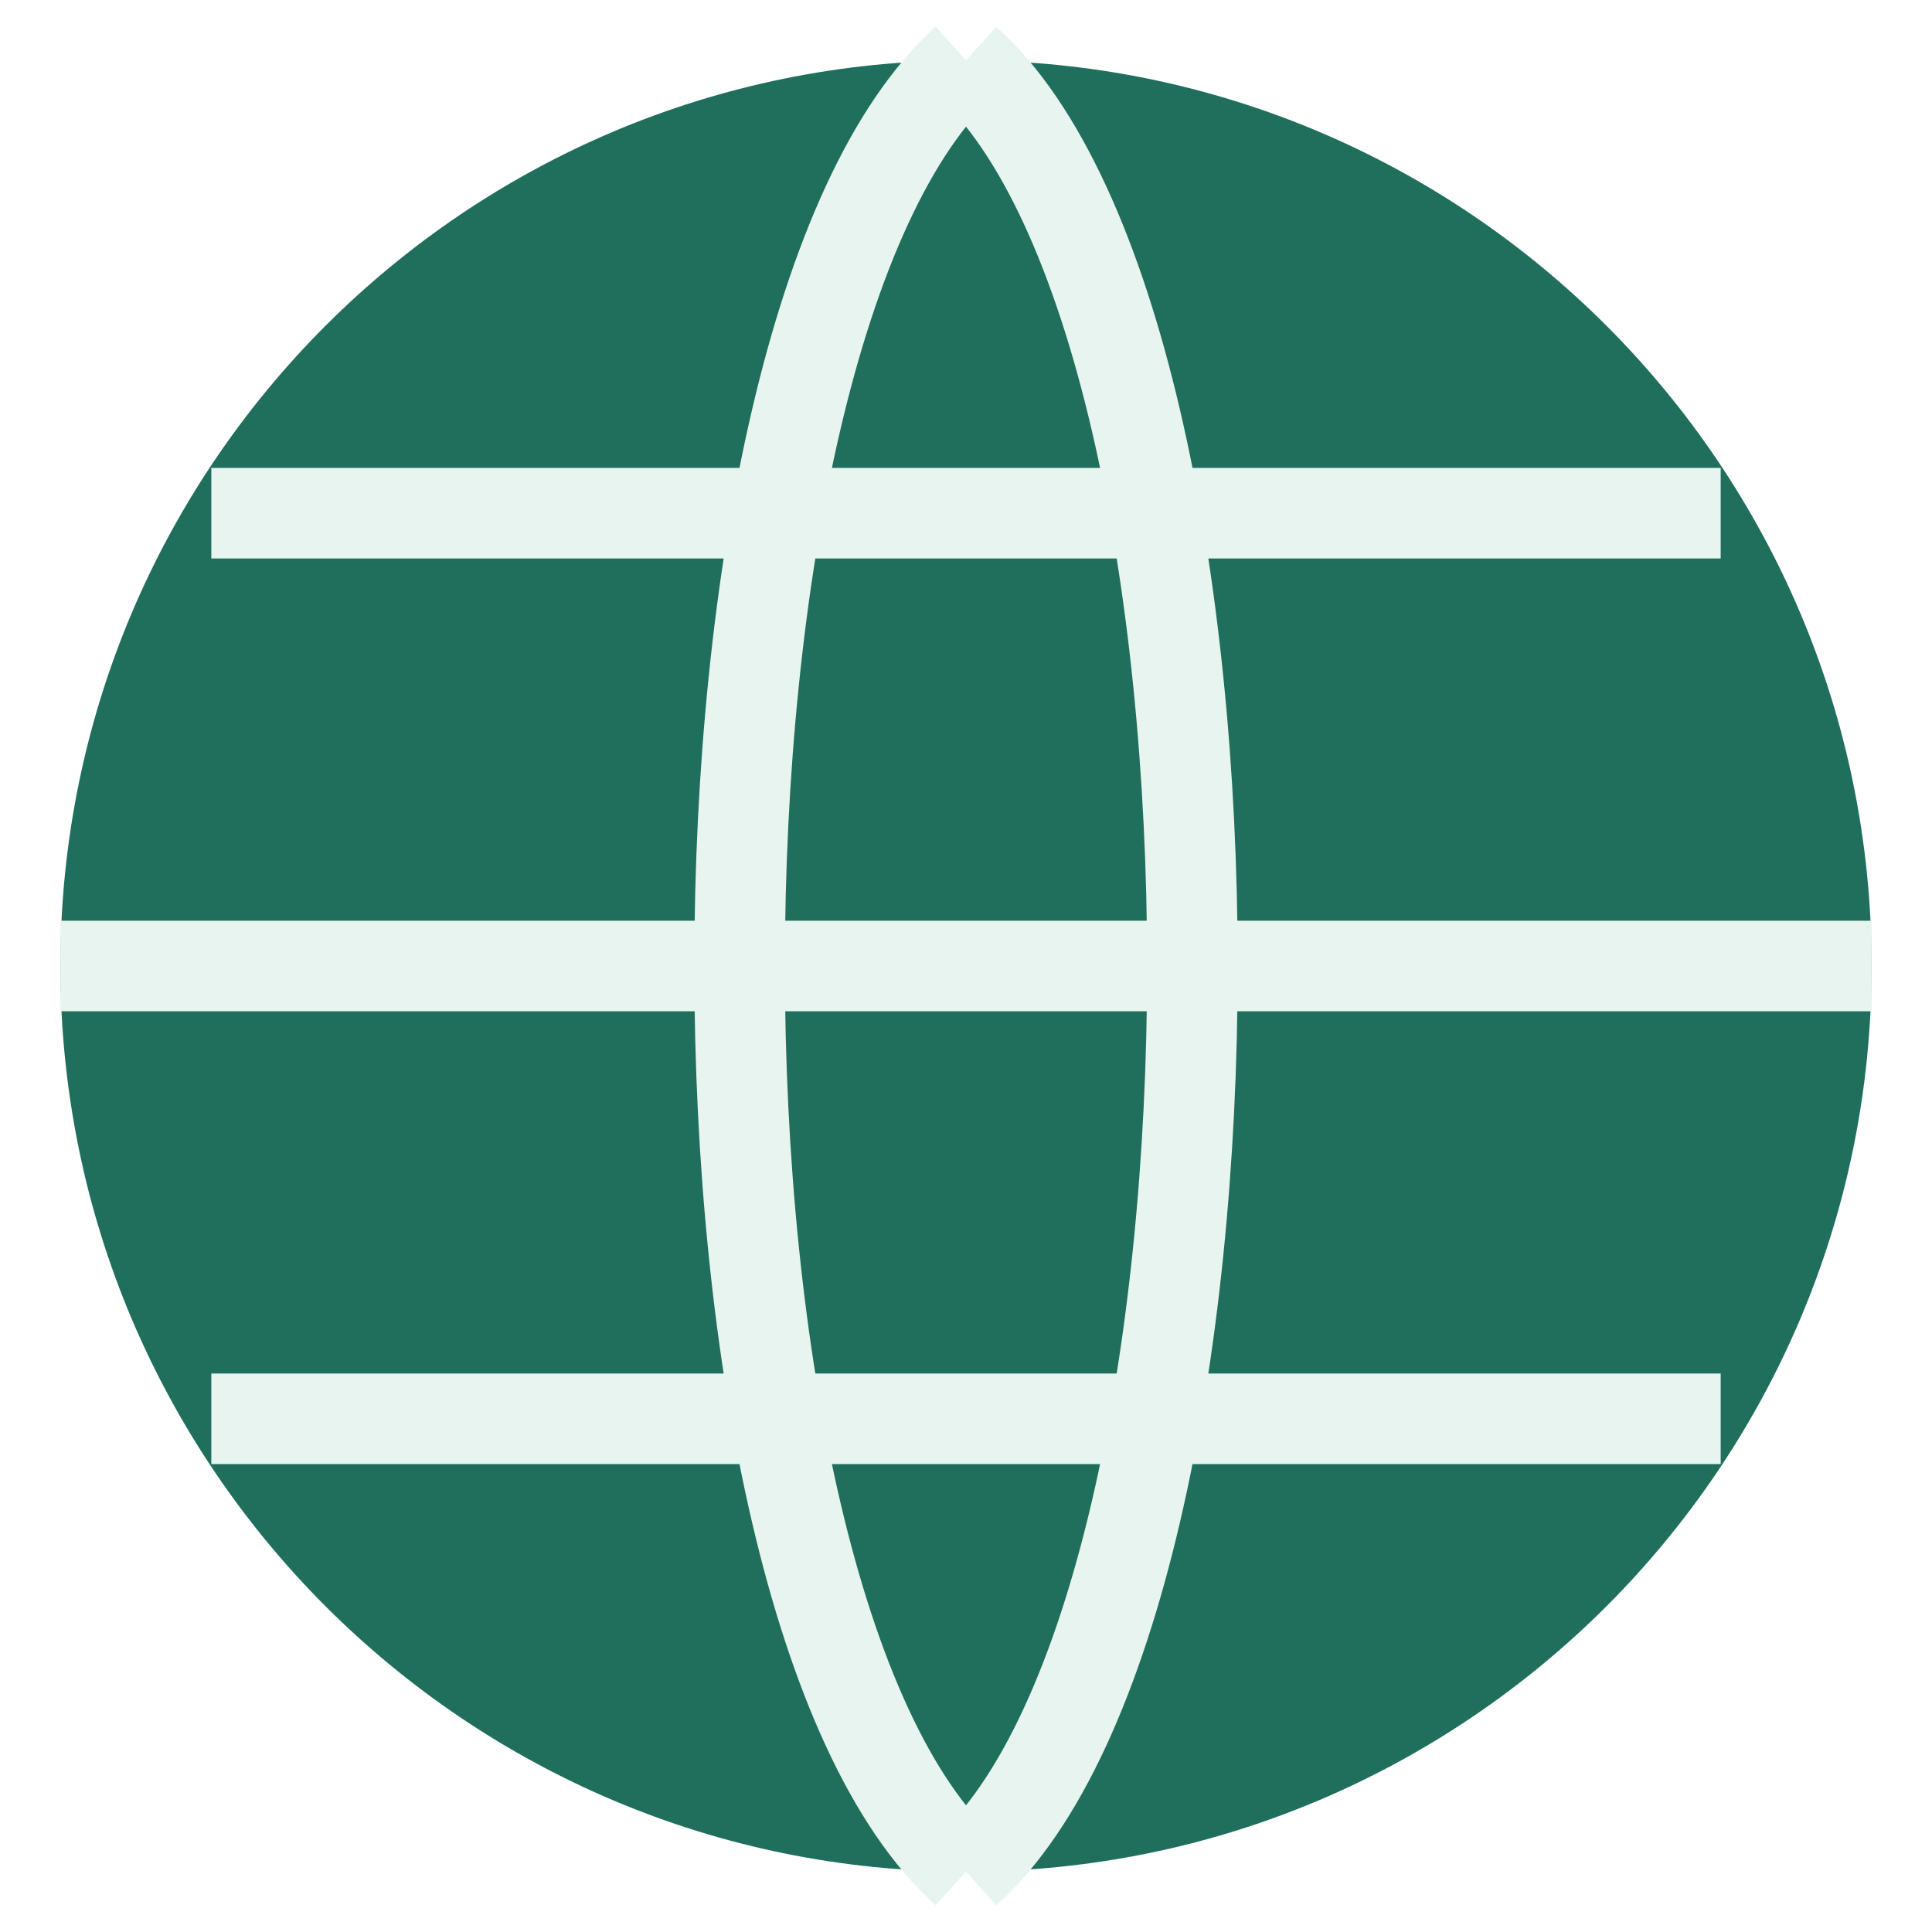
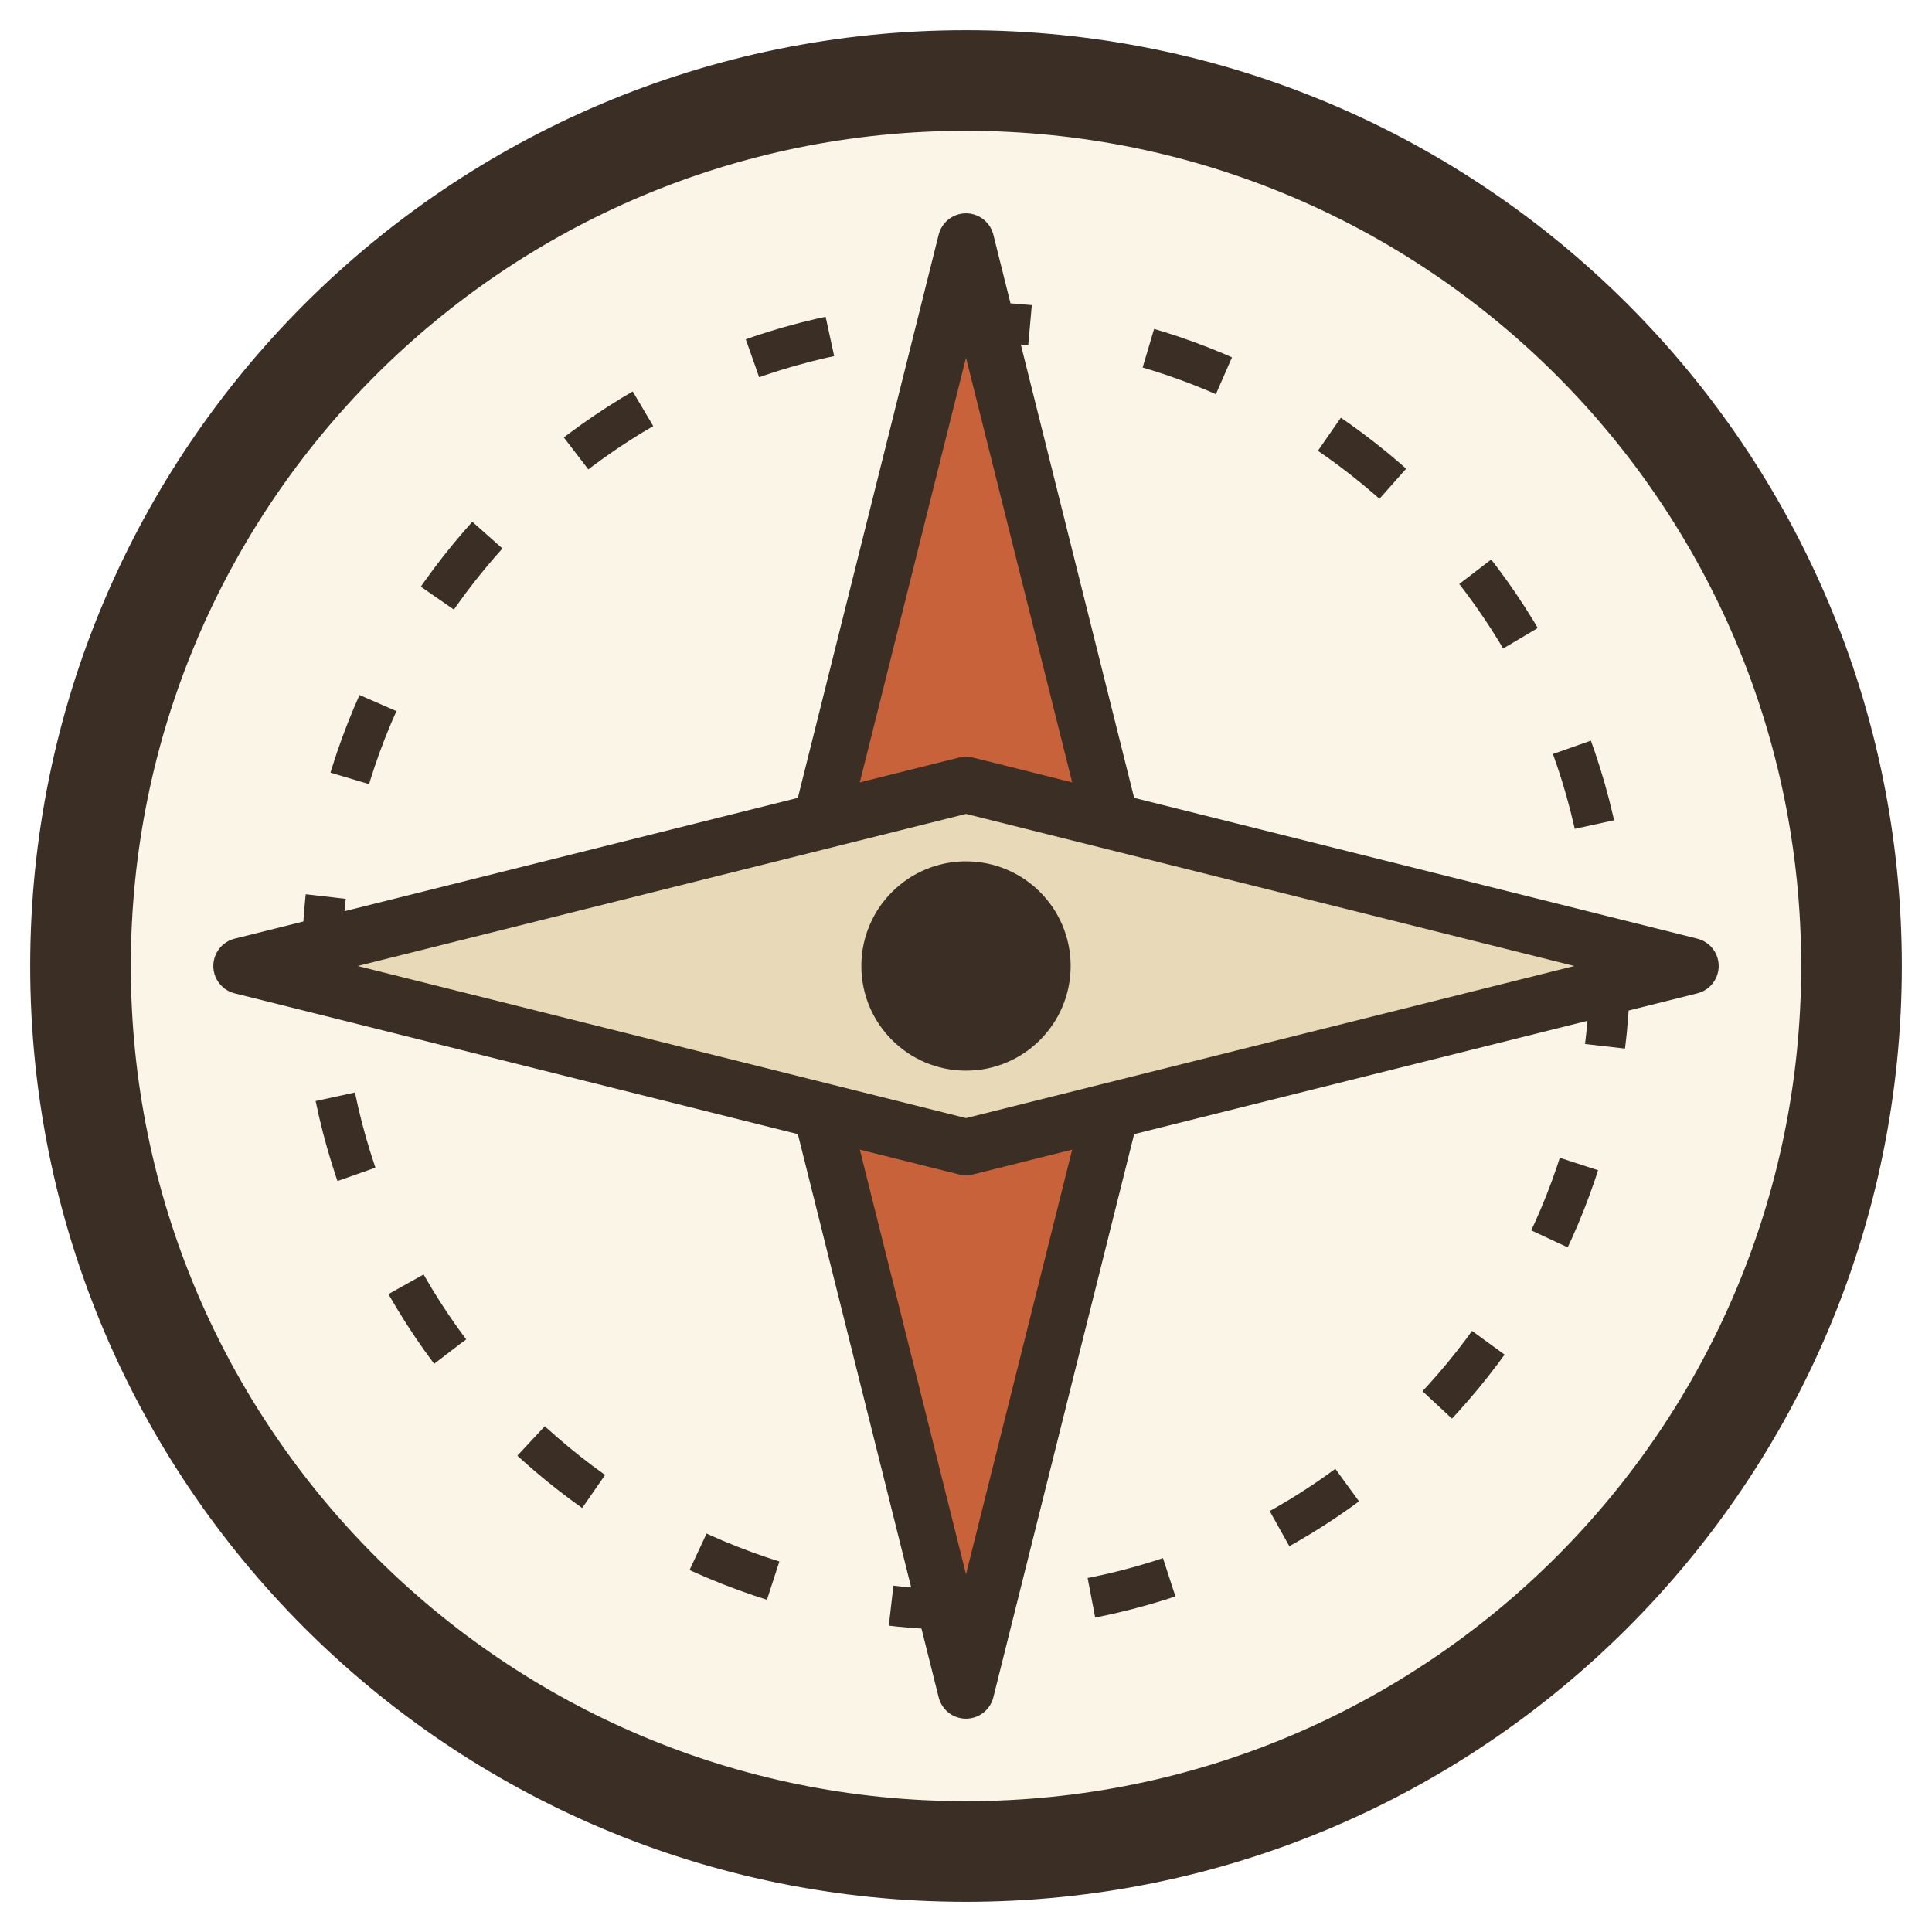
- <svg xmlns="http://www.w3.org/2000/svg" viewBox="0 0 64 64">
-   <circle cx="32" cy="32" r="30" fill="#1f6f5c" />
-   <path d="M2 32h60M32 2c-10 9-10 51 0 60M32 2c10 9 10 51 0 60M7 17h50M7 47h50" fill="none" stroke="#e8f4ef" stroke-width="3" />
+ <svg xmlns="http://www.w3.org/2000/svg" viewBox="0 0 48 48">
+   <circle cx="24" cy="24" r="22" fill="#fbf5e8" stroke="#3b2f25" stroke-width="2.5" />
+   <circle cx="24" cy="24" r="16" fill="none" stroke="#3b2f25" stroke-width="1" stroke-dasharray="2 3" />
+   <path d="M24 6 L28.5 24 L24 42 L19.5 24 Z" fill="#c8623b" stroke="#3b2f25" stroke-width="1.4" stroke-linejoin="round" />
+   <path d="M6 24 L24 19.5 L42 24 L24 28.5 Z" fill="#e8d9b8" stroke="#3b2f25" stroke-width="1.4" stroke-linejoin="round" />
+   <circle cx="24" cy="24" r="2.6" fill="#3b2f25" />
</svg>
